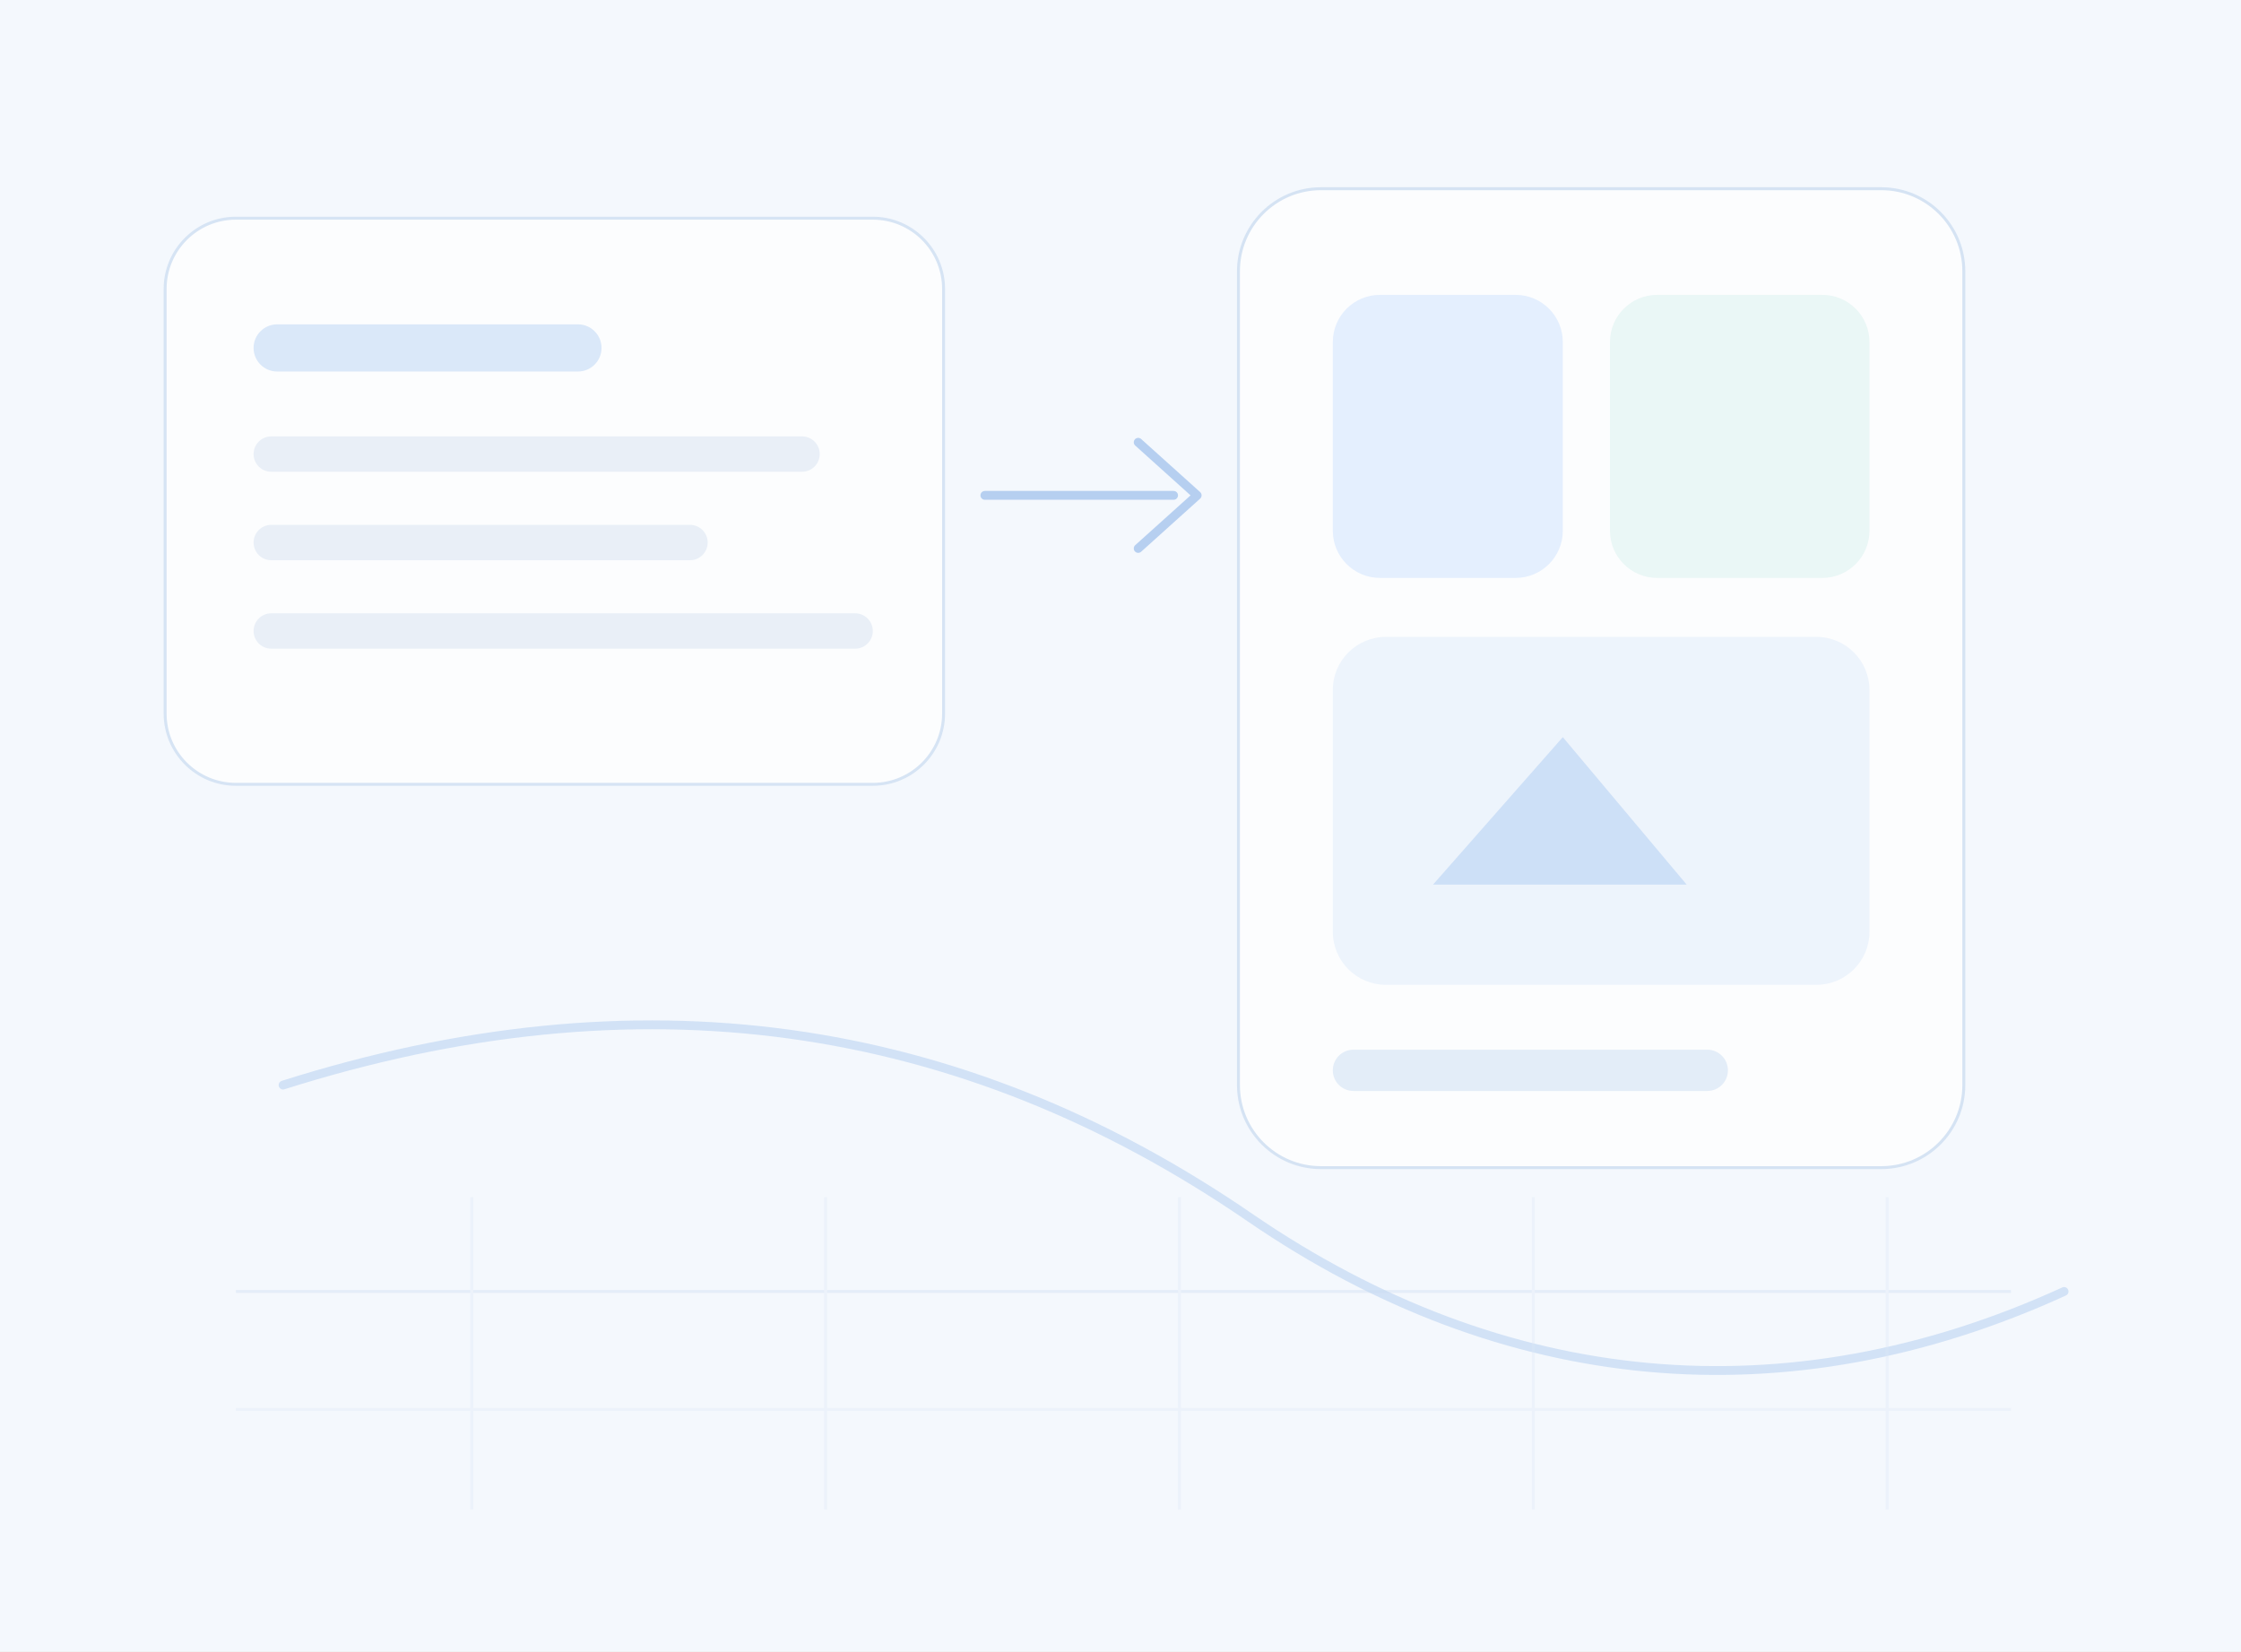
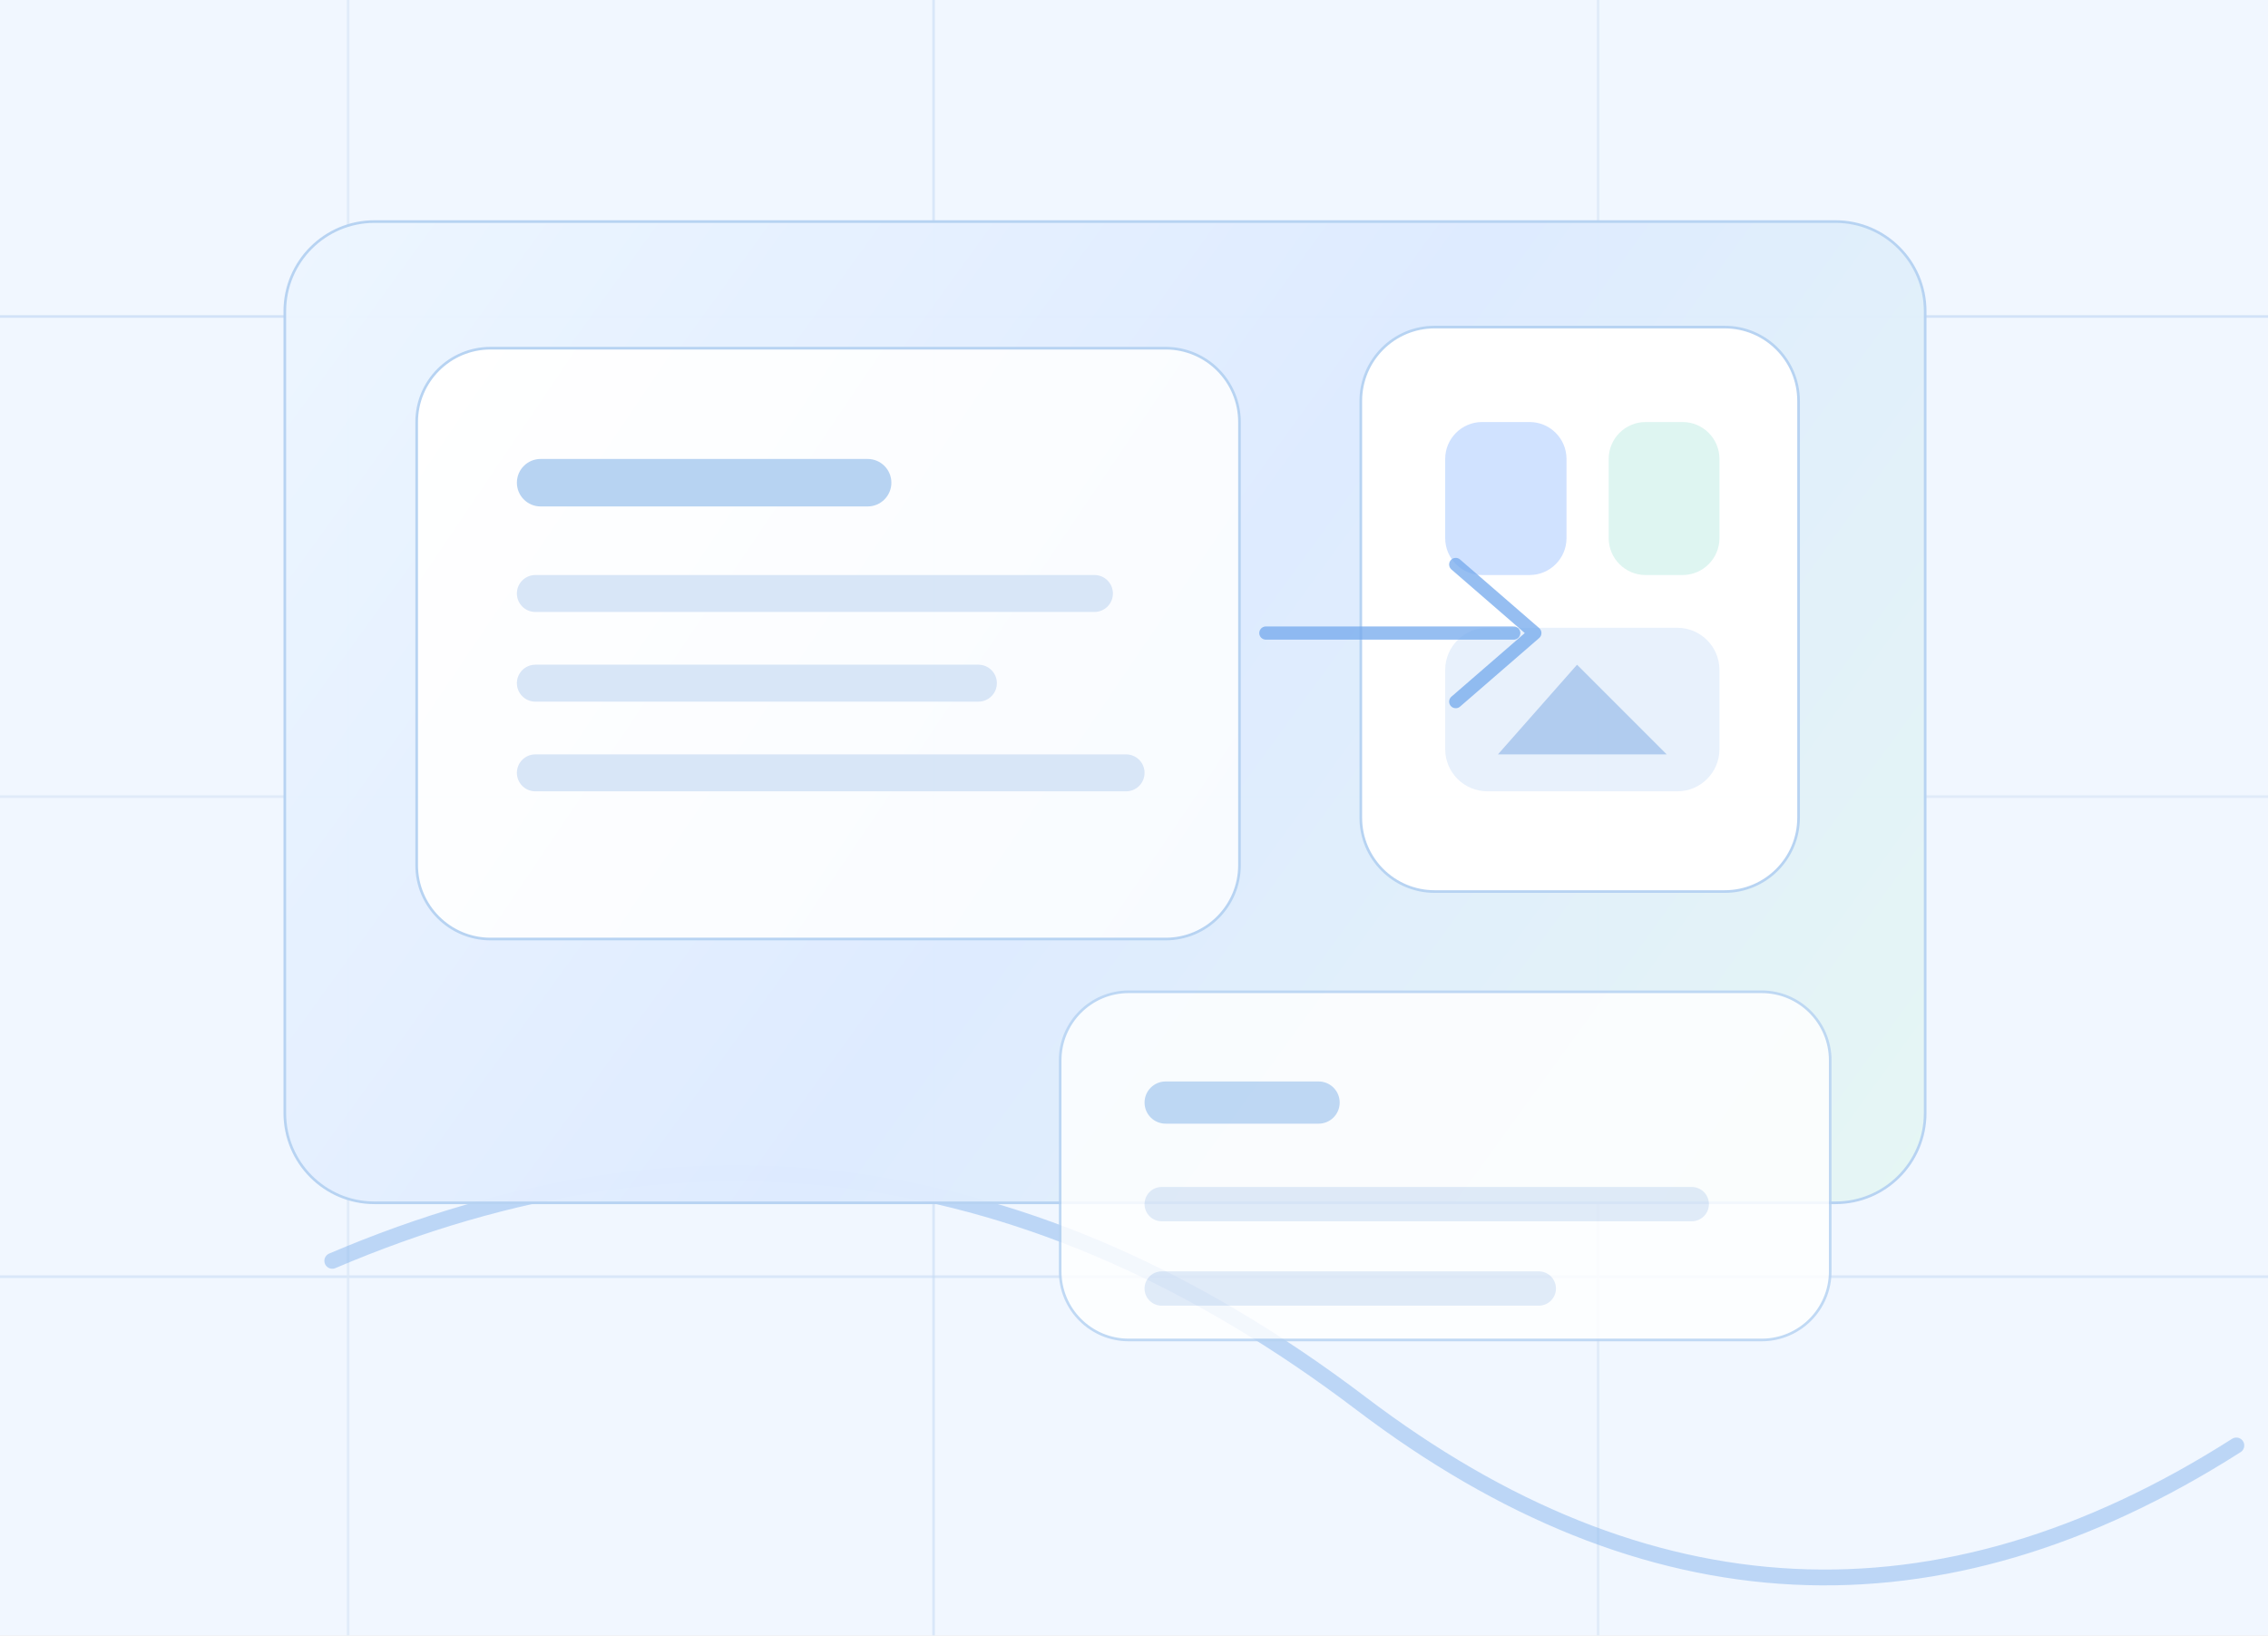
- <svg xmlns="http://www.w3.org/2000/svg" width="760" height="560" viewBox="0 0 760 560" fill="none">
-   <rect width="760" height="560" fill="#F4F8FD" />
-   <g opacity="0.68">
-     <rect x="56" y="74" width="264" height="192" rx="24" fill="#FFFFFF" stroke="#C8DAF0" />
-     <rect x="86" y="110" width="118" height="16" rx="8" fill="#CDE0F7" />
-     <rect x="86" y="148" width="192" height="12" rx="6" fill="#E3EBF5" />
-     <rect x="86" y="178" width="154" height="12" rx="6" fill="#E3EBF5" />
-     <rect x="86" y="208" width="210" height="12" rx="6" fill="#E3EBF5" />
+ <svg xmlns="http://www.w3.org/2000/svg" width="860" height="620" viewBox="0 0 860 620" fill="none">
+   <defs>
+     <linearGradient id="base" x1="80" y1="56" x2="720" y2="520" gradientUnits="userSpaceOnUse">
+       <stop stop-color="#EFF7FF" />
+       <stop offset="0.52" stop-color="#DDEBFF" />
+       <stop offset="1" stop-color="#E5F7F3" />
+     </linearGradient>
+     <linearGradient id="card" x1="178" y1="106" x2="658" y2="430" gradientUnits="userSpaceOnUse">
+       <stop stop-color="#FFFFFF" />
+       <stop offset="1" stop-color="#F4F9FF" />
+     </linearGradient>
+   </defs>
+   <rect width="860" height="620" fill="#F1F7FF" />
+   <path d="M0 120H860" stroke="#C4DAF5" stroke-opacity="0.68" />
+   <path d="M0 302H860" stroke="#DCE8F7" stroke-opacity="0.8" />
+   <path d="M0 484H860" stroke="#C4DAF5" stroke-opacity="0.54" />
+   <path d="M132 0V620" stroke="#DCE8F7" stroke-opacity="0.76" />
+   <path d="M354 0V620" stroke="#C4DAF5" stroke-opacity="0.54" />
+   <path d="M606 0V620" stroke="#DCE8F7" stroke-opacity="0.76" />
+   <path d="M126 478C262 420 392 438 516 532C624 614 735 620 848 548" stroke="#88B7EF" stroke-opacity="0.5" stroke-width="6" stroke-linecap="round" />
+   <g opacity="0.98">
+     <rect x="108" y="84" width="622" height="372" rx="34" fill="url(#base)" stroke="#B6D2F2" />
+     <rect x="158" y="132" width="312" height="224" rx="28" fill="url(#card)" stroke="#B6D2F2" />
+     <rect x="196" y="174" width="142" height="18" rx="9" fill="#B6D2F2" />
+     <rect x="196" y="218" width="226" height="14" rx="7" fill="#D7E5F7" />
+     <rect x="196" y="252" width="182" height="14" rx="7" fill="#D7E5F7" />
+     <rect x="196" y="286" width="238" height="14" rx="7" fill="#D7E5F7" />
+     <rect x="516" y="124" width="166" height="214" rx="28" fill="#FFFFFF" stroke="#B6D2F2" />
+     <rect x="548" y="160" width="46" height="58" rx="14" fill="#CFE1FF" />
+     <rect x="610" y="160" width="42" height="58" rx="14" fill="#DDF5F1" />
+     <rect x="548" y="238" width="104" height="62" rx="16" fill="#E8F1FC" />
+     <path d="M568 286L598 252L632 286H568Z" fill="#AFCBEF" />
  </g>
-   <g opacity="0.7">
-     <rect x="420" y="64" width="246" height="332" rx="28" fill="#FFFFFF" stroke="#C8DAF0" />
-     <rect x="452" y="100" width="78" height="96" rx="16" fill="#DDEBFF" />
-     <rect x="546" y="100" width="88" height="96" rx="16" fill="#E5F6F3" />
-     <rect x="452" y="216" width="182" height="118" rx="18" fill="#EAF2FC" />
-     <path d="M486 300L530 250L572 300H486Z" fill="#BCD5F5" />
-     <rect x="452" y="356" width="134" height="14" rx="7" fill="#DCE8F6" />
+   <g opacity="0.82">
+     <rect x="402" y="376" width="292" height="132" rx="26" fill="#FFFFFF" stroke="#B6D2F2" />
+     <rect x="434" y="410" width="74" height="16" rx="8" fill="#B6D2F2" />
+     <rect x="434" y="450" width="214" height="13" rx="6.5" fill="#DDE8F7" />
+     <rect x="434" y="482" width="156" height="13" rx="6.5" fill="#DDE8F7" />
  </g>
-   <path d="M334 168C362 168 374 168 398 168" stroke="#8FB6E8" stroke-opacity="0.62" stroke-width="3" stroke-linecap="round" />
-   <path d="M386 150L406 168L386 186" stroke="#8FB6E8" stroke-opacity="0.62" stroke-width="3" stroke-linecap="round" stroke-linejoin="round" />
-   <path d="M96 368C216 330 325 345 424 413C510 472 606 481 700 438" stroke="#A9C9EE" stroke-opacity="0.45" stroke-width="3" stroke-linecap="round" />
-   <g opacity="0.34">
-     <path d="M80 438H682" stroke="#C8DAF0" />
-     <path d="M80 478H682" stroke="#DCE7F5" />
-     <path d="M160 406V512" stroke="#DCE7F5" />
-     <path d="M280 406V512" stroke="#DCE7F5" />
-     <path d="M400 406V512" stroke="#DCE7F5" />
-     <path d="M520 406V512" stroke="#DCE7F5" />
-     <path d="M640 406V512" stroke="#DCE7F5" />
-   </g>
+   <path d="M480 240C512 240 542 240 574 240" stroke="#75AAEC" stroke-opacity="0.76" stroke-width="5" stroke-linecap="round" />
+   <path d="M552 214L582 240L552 266" stroke="#75AAEC" stroke-opacity="0.76" stroke-width="5" stroke-linecap="round" stroke-linejoin="round" />
</svg>
